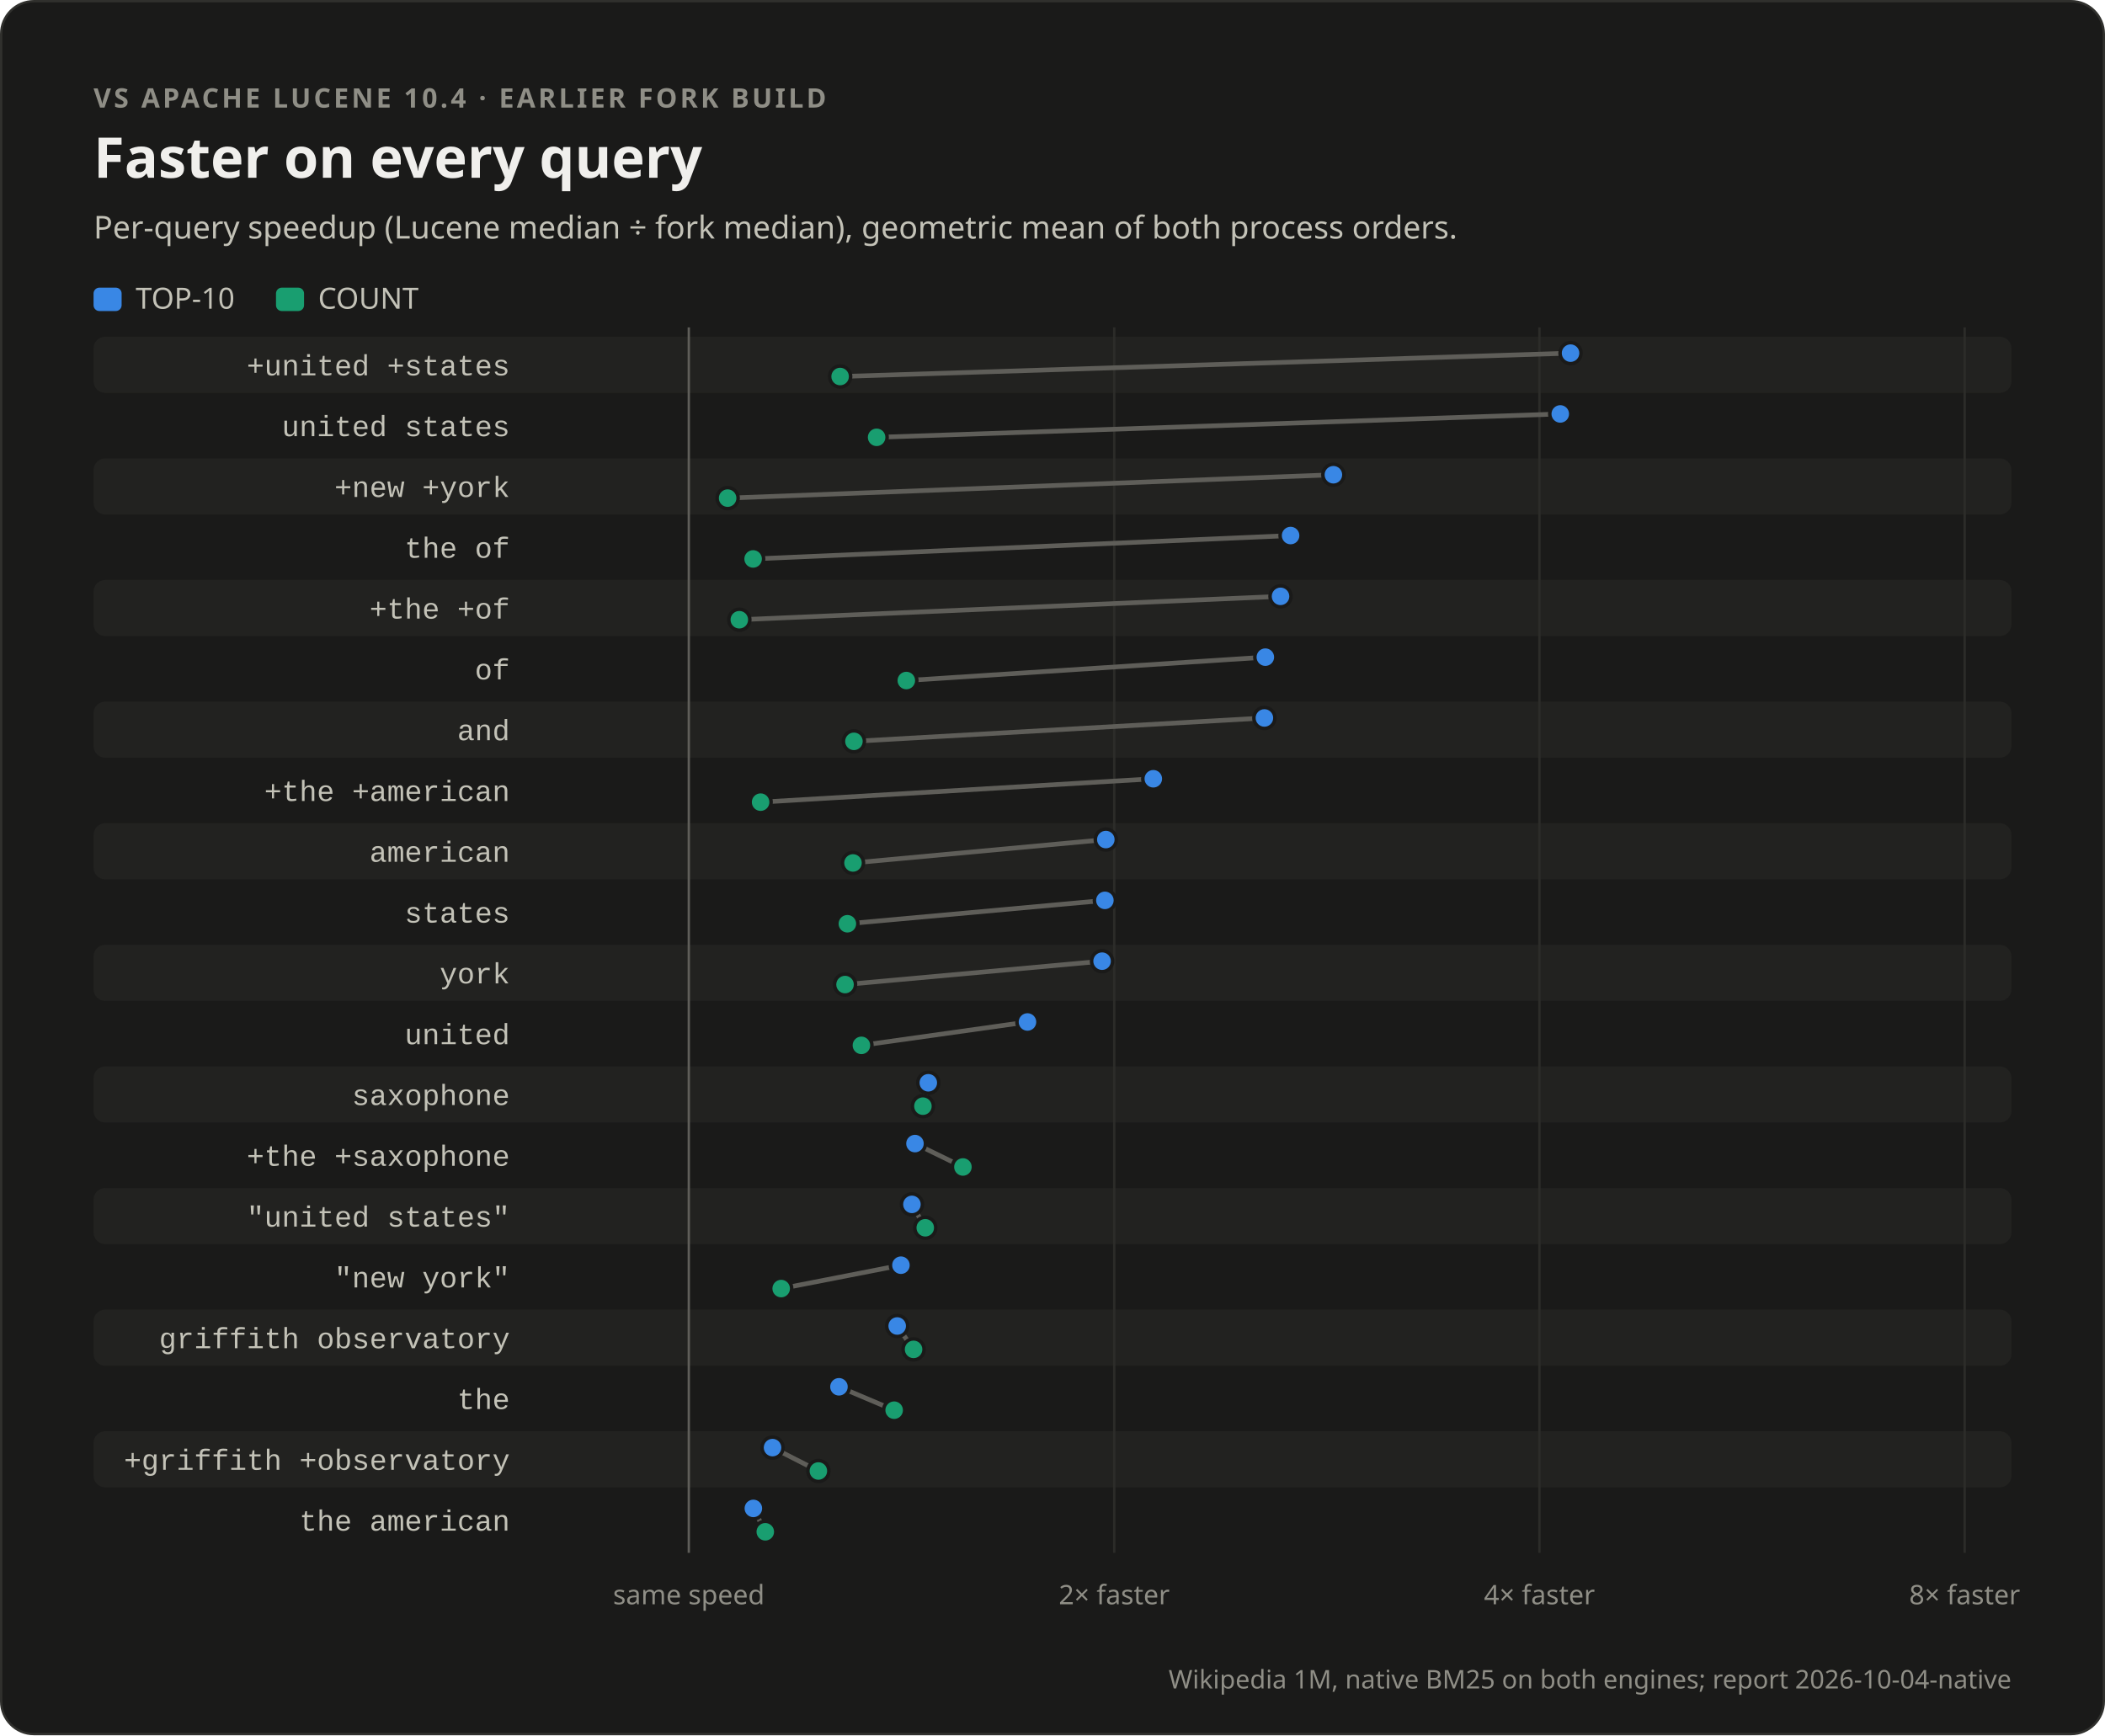
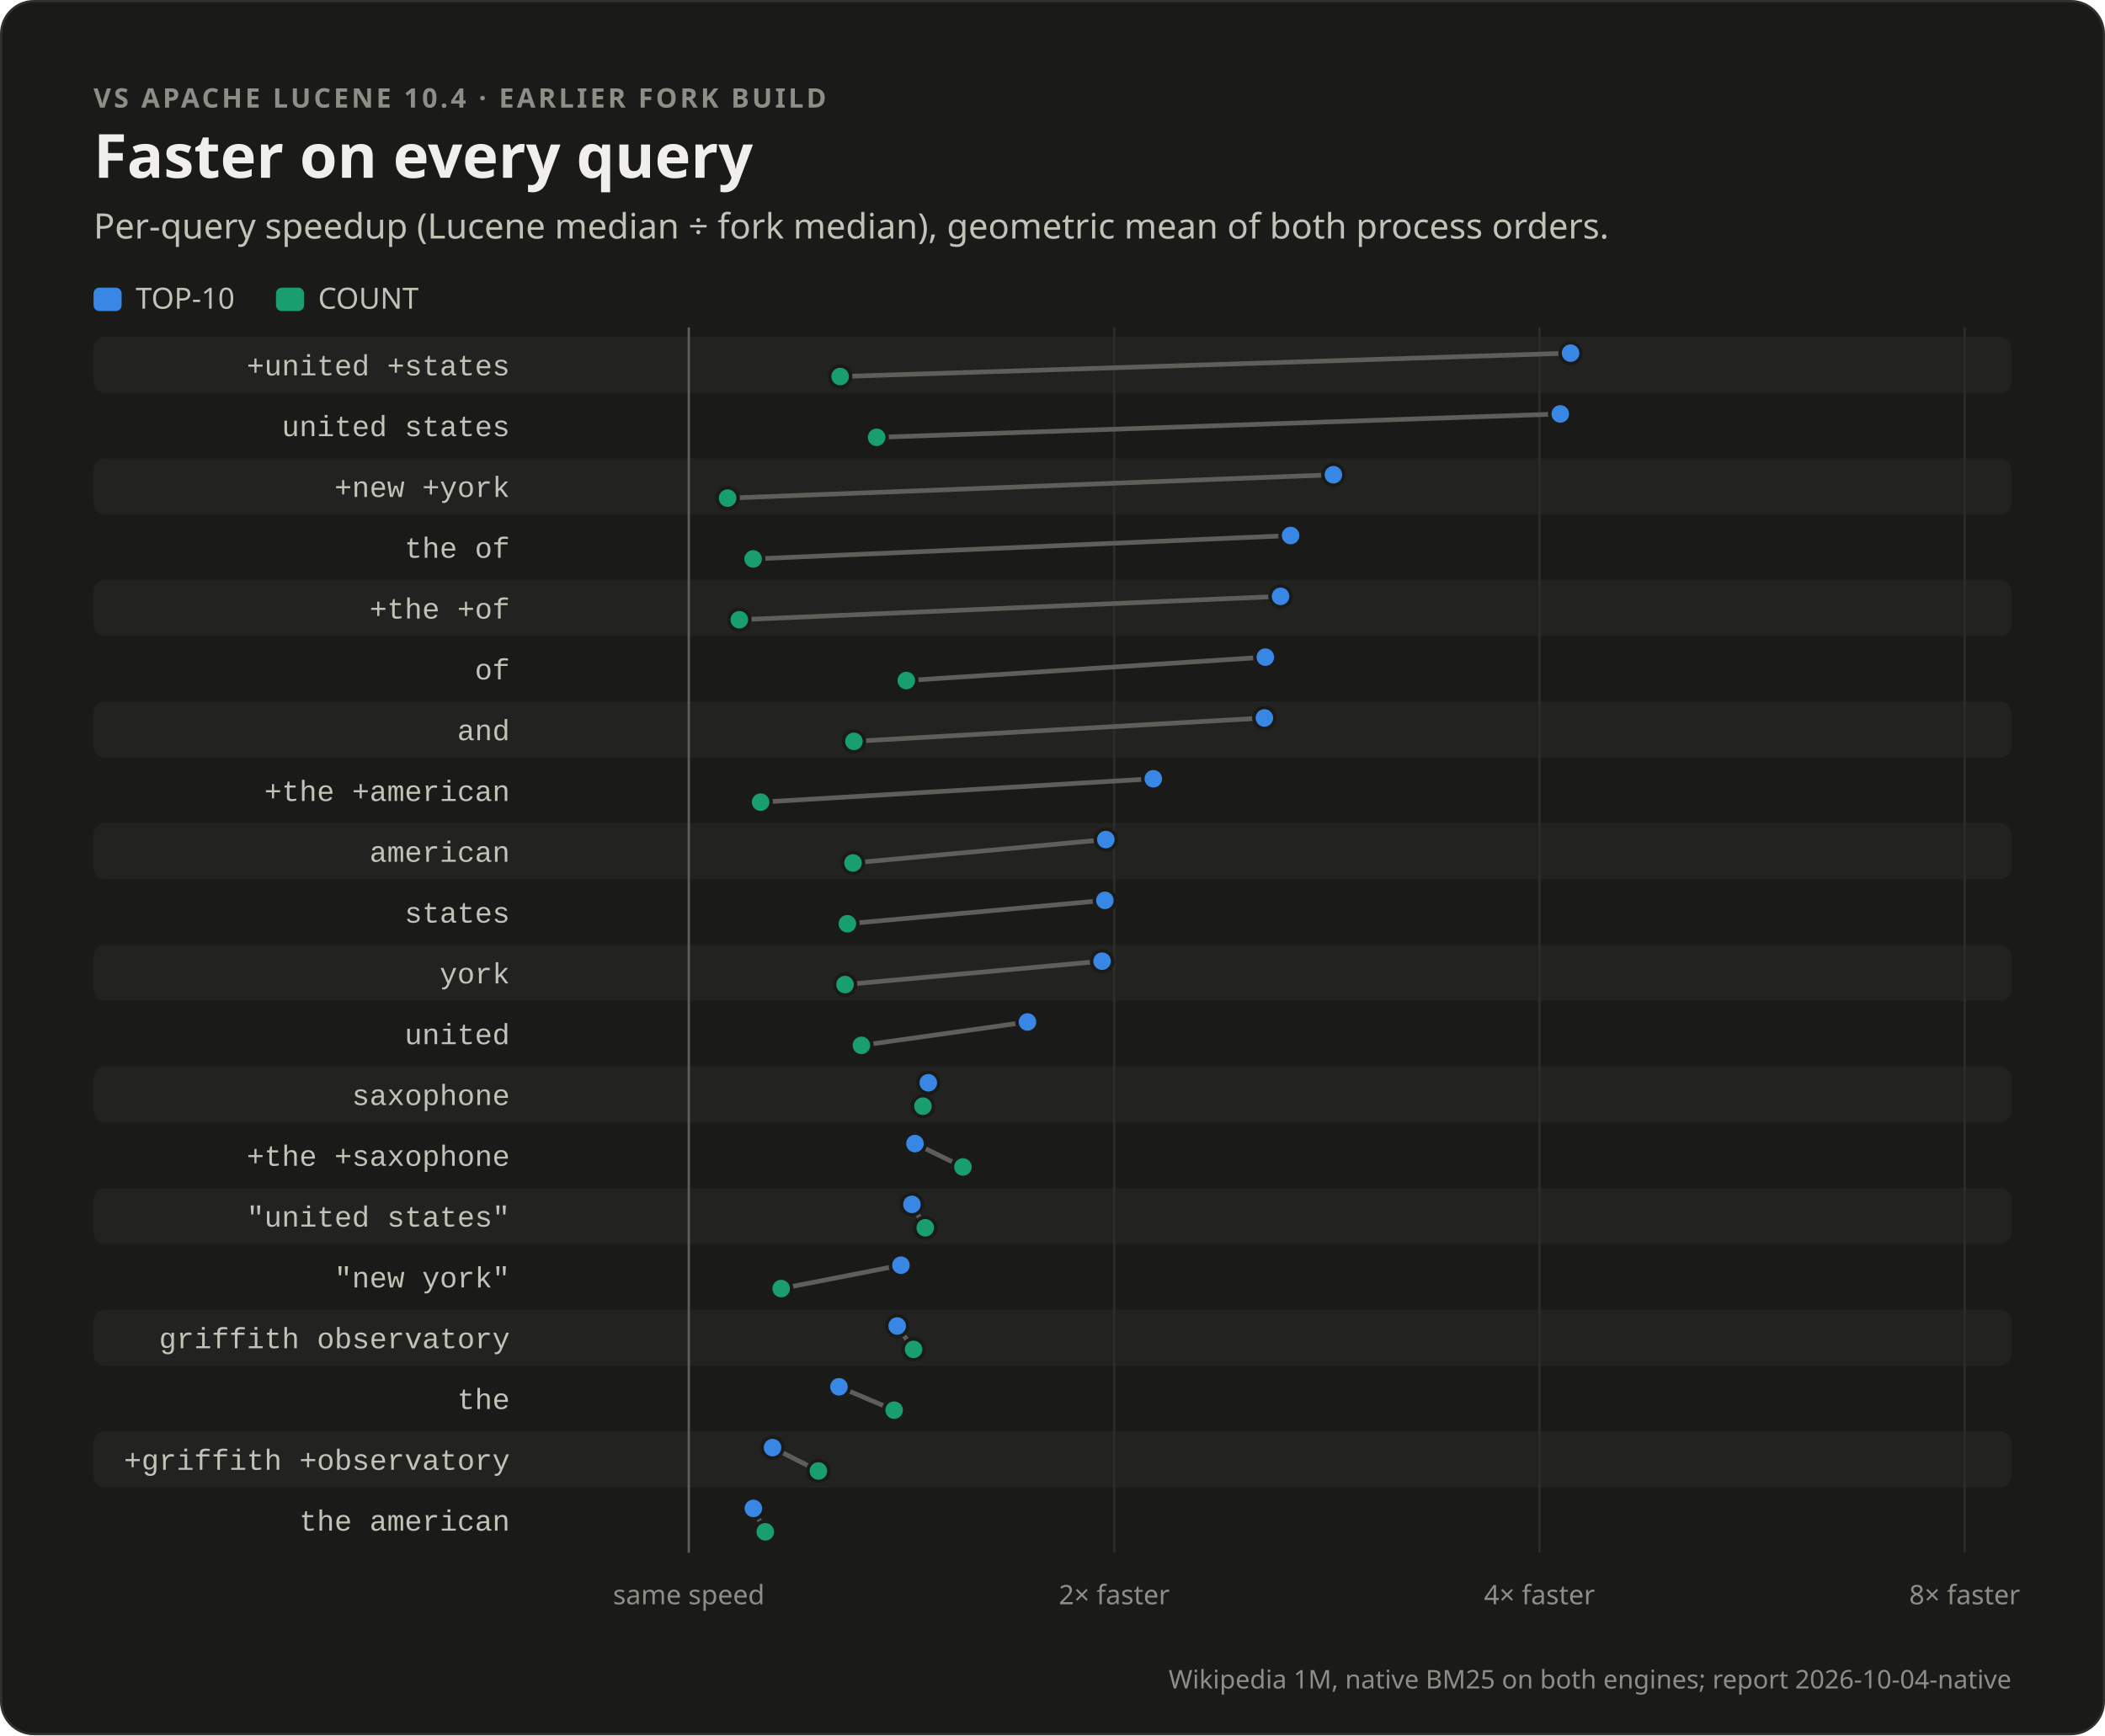
- <svg xmlns="http://www.w3.org/2000/svg" width="900" height="742" viewBox="0 0 900 742" role="img">
+ <svg xmlns="http://www.w3.org/2000/svg" width="900" height="742" viewBox="0 0 900 742" role="img" aria-labelledby="chart-title chart-description">
  <rect x="0.5" y="0.5" width="899" height="741" rx="14" fill="#1a1a19" stroke="#30302d" />
  <text x="40.0" y="46.0" font-size="11.5" font-weight="600" fill="#8f8e86" text-anchor="start" letter-spacing="1.2" font-family="-apple-system, BlinkMacSystemFont, 'Segoe UI', 'Noto Sans', Helvetica, Arial, sans-serif">VS APACHE LUCENE 10.4 · EARLIER FORK BUILD</text>
-   <text x="40.0" y="76.0" font-size="24" font-weight="700" fill="#f0efec" text-anchor="start" font-family="-apple-system, BlinkMacSystemFont, 'Segoe UI', 'Noto Sans', Helvetica, Arial, sans-serif">Faster on every query</text>
-   <text x="40.0" y="102.0" font-size="13.5" font-weight="400" fill="#c3c2b7" text-anchor="start" font-family="-apple-system, BlinkMacSystemFont, 'Segoe UI', 'Noto Sans', Helvetica, Arial, sans-serif">Per-query speedup (Lucene median ÷ fork median), geometric mean of both process orders.</text>
+   <text x="40.0" y="76.0" font-size="26" font-weight="700" fill="#f0efec" text-anchor="start" font-family="-apple-system, BlinkMacSystemFont, 'Segoe UI', 'Noto Sans', Helvetica, Arial, sans-serif">Faster on every query</text>
+   <text x="40.0" y="102.0" font-size="15" font-weight="400" fill="#c3c2b7" text-anchor="start" font-family="-apple-system, BlinkMacSystemFont, 'Segoe UI', 'Noto Sans', Helvetica, Arial, sans-serif">Per-query speedup (Lucene median ÷ fork median), geometric mean of both process orders.</text>
  <rect x="40" y="123" width="12" height="10" rx="2.5" fill="#3987e5" />
  <text x="58.0" y="132.0" font-size="12.5" font-weight="400" fill="#c3c2b7" text-anchor="start" font-family="-apple-system, BlinkMacSystemFont, 'Segoe UI', 'Noto Sans', Helvetica, Arial, sans-serif">TOP-10</text>
  <rect x="118.0" y="123" width="12" height="10" rx="2.5" fill="#199e70" />
  <text x="136.0" y="132.0" font-size="12.5" font-weight="400" fill="#c3c2b7" text-anchor="start" font-family="-apple-system, BlinkMacSystemFont, 'Segoe UI', 'Noto Sans', Helvetica, Arial, sans-serif">COUNT</text>
  <rect x="40" y="144" width="820" height="24" rx="5" fill="#222220" />
  <rect x="40" y="196" width="820" height="24" rx="5" fill="#222220" />
  <rect x="40" y="248" width="820" height="24" rx="5" fill="#222220" />
  <rect x="40" y="300" width="820" height="24" rx="5" fill="#222220" />
  <rect x="40" y="352" width="820" height="24" rx="5" fill="#222220" />
  <rect x="40" y="404" width="820" height="24" rx="5" fill="#222220" />
  <rect x="40" y="456" width="820" height="24" rx="5" fill="#222220" />
  <rect x="40" y="508" width="820" height="24" rx="5" fill="#222220" />
  <rect x="40" y="560" width="820" height="24" rx="5" fill="#222220" />
  <rect x="40" y="612" width="820" height="24" rx="5" fill="#222220" />
  <line x1="294.5" y1="140" x2="294.5" y2="664" stroke="#5f5e59" stroke-width="1" />
  <text x="294.5" y="686.0" font-size="11.5" font-weight="400" fill="#8f8e86" text-anchor="middle" font-family="-apple-system, BlinkMacSystemFont, 'Segoe UI', 'Noto Sans', Helvetica, Arial, sans-serif">same speed</text>
  <line x1="476.4" y1="140" x2="476.4" y2="664" stroke="#2c2c29" stroke-width="1" />
  <text x="476.4" y="686.0" font-size="11.5" font-weight="400" fill="#8f8e86" text-anchor="middle" font-family="-apple-system, BlinkMacSystemFont, 'Segoe UI', 'Noto Sans', Helvetica, Arial, sans-serif">2× faster</text>
  <line x1="658.2" y1="140" x2="658.2" y2="664" stroke="#2c2c29" stroke-width="1" />
  <text x="658.2" y="686.0" font-size="11.5" font-weight="400" fill="#8f8e86" text-anchor="middle" font-family="-apple-system, BlinkMacSystemFont, 'Segoe UI', 'Noto Sans', Helvetica, Arial, sans-serif">4× faster</text>
  <line x1="840.0" y1="140" x2="840.0" y2="664" stroke="#2c2c29" stroke-width="1" />
  <text x="840.0" y="686.0" font-size="11.5" font-weight="400" fill="#8f8e86" text-anchor="middle" font-family="-apple-system, BlinkMacSystemFont, 'Segoe UI', 'Noto Sans', Helvetica, Arial, sans-serif">8× faster</text>
  <text x="218.0" y="160.5" font-size="12.5" font-weight="400" fill="#c3c2b7" text-anchor="end" font-family="ui-monospace, SFMono-Regular, 'SF Mono', Menlo, Consolas, 'Liberation Mono', monospace">+united +states</text>
  <line x1="671.5" y1="151" x2="359.2" y2="161" stroke="#5f5e59" stroke-width="2" stroke-linecap="round" />
  <circle cx="671.5" cy="151" r="4.5" fill="#3987e5" stroke="#1a1a19" stroke-width="1.5" />
  <circle cx="359.2" cy="161" r="4.5" fill="#199e70" stroke="#1a1a19" stroke-width="1.5" />
  <text x="218.0" y="186.5" font-size="12.5" font-weight="400" fill="#c3c2b7" text-anchor="end" font-family="ui-monospace, SFMono-Regular, 'SF Mono', Menlo, Consolas, 'Liberation Mono', monospace">united states</text>
  <line x1="667.1" y1="177" x2="374.8" y2="187" stroke="#5f5e59" stroke-width="2" stroke-linecap="round" />
  <circle cx="667.1" cy="177" r="4.5" fill="#3987e5" stroke="#1a1a19" stroke-width="1.5" />
  <circle cx="374.8" cy="187" r="4.5" fill="#199e70" stroke="#1a1a19" stroke-width="1.5" />
  <text x="218.0" y="212.5" font-size="12.5" font-weight="400" fill="#c3c2b7" text-anchor="end" font-family="ui-monospace, SFMono-Regular, 'SF Mono', Menlo, Consolas, 'Liberation Mono', monospace">+new +york</text>
  <line x1="570.1" y1="203" x2="311.1" y2="213" stroke="#5f5e59" stroke-width="2" stroke-linecap="round" />
  <circle cx="570.1" cy="203" r="4.5" fill="#3987e5" stroke="#1a1a19" stroke-width="1.5" />
  <circle cx="311.1" cy="213" r="4.5" fill="#199e70" stroke="#1a1a19" stroke-width="1.5" />
  <text x="218.0" y="238.5" font-size="12.5" font-weight="400" fill="#c3c2b7" text-anchor="end" font-family="ui-monospace, SFMono-Regular, 'SF Mono', Menlo, Consolas, 'Liberation Mono', monospace">the of</text>
  <line x1="551.8" y1="229" x2="322.0" y2="239" stroke="#5f5e59" stroke-width="2" stroke-linecap="round" />
  <circle cx="551.8" cy="229" r="4.5" fill="#3987e5" stroke="#1a1a19" stroke-width="1.5" />
  <circle cx="322.0" cy="239" r="4.5" fill="#199e70" stroke="#1a1a19" stroke-width="1.5" />
  <text x="218.0" y="264.5" font-size="12.5" font-weight="400" fill="#c3c2b7" text-anchor="end" font-family="ui-monospace, SFMono-Regular, 'SF Mono', Menlo, Consolas, 'Liberation Mono', monospace">+the +of</text>
  <line x1="547.5" y1="255" x2="316.1" y2="265" stroke="#5f5e59" stroke-width="2" stroke-linecap="round" />
  <circle cx="547.5" cy="255" r="4.5" fill="#3987e5" stroke="#1a1a19" stroke-width="1.5" />
  <circle cx="316.1" cy="265" r="4.5" fill="#199e70" stroke="#1a1a19" stroke-width="1.5" />
  <text x="218.0" y="290.5" font-size="12.5" font-weight="400" fill="#c3c2b7" text-anchor="end" font-family="ui-monospace, SFMono-Regular, 'SF Mono', Menlo, Consolas, 'Liberation Mono', monospace">of</text>
  <line x1="541.0" y1="281" x2="387.5" y2="291" stroke="#5f5e59" stroke-width="2" stroke-linecap="round" />
  <circle cx="541.0" cy="281" r="4.5" fill="#3987e5" stroke="#1a1a19" stroke-width="1.5" />
  <circle cx="387.5" cy="291" r="4.5" fill="#199e70" stroke="#1a1a19" stroke-width="1.5" />
  <text x="218.0" y="316.5" font-size="12.5" font-weight="400" fill="#c3c2b7" text-anchor="end" font-family="ui-monospace, SFMono-Regular, 'SF Mono', Menlo, Consolas, 'Liberation Mono', monospace">and</text>
  <line x1="540.6" y1="307" x2="365.1" y2="317" stroke="#5f5e59" stroke-width="2" stroke-linecap="round" />
  <circle cx="540.6" cy="307" r="4.5" fill="#3987e5" stroke="#1a1a19" stroke-width="1.5" />
  <circle cx="365.1" cy="317" r="4.5" fill="#199e70" stroke="#1a1a19" stroke-width="1.5" />
  <text x="218.0" y="342.5" font-size="12.5" font-weight="400" fill="#c3c2b7" text-anchor="end" font-family="ui-monospace, SFMono-Regular, 'SF Mono', Menlo, Consolas, 'Liberation Mono', monospace">+the +american</text>
  <line x1="493.1" y1="333" x2="325.2" y2="343" stroke="#5f5e59" stroke-width="2" stroke-linecap="round" />
  <circle cx="493.1" cy="333" r="4.5" fill="#3987e5" stroke="#1a1a19" stroke-width="1.5" />
  <circle cx="325.2" cy="343" r="4.5" fill="#199e70" stroke="#1a1a19" stroke-width="1.5" />
  <text x="218.0" y="368.5" font-size="12.5" font-weight="400" fill="#c3c2b7" text-anchor="end" font-family="ui-monospace, SFMono-Regular, 'SF Mono', Menlo, Consolas, 'Liberation Mono', monospace">american</text>
  <line x1="472.8" y1="359" x2="364.7" y2="369" stroke="#5f5e59" stroke-width="2" stroke-linecap="round" />
  <circle cx="472.8" cy="359" r="4.5" fill="#3987e5" stroke="#1a1a19" stroke-width="1.5" />
  <circle cx="364.7" cy="369" r="4.5" fill="#199e70" stroke="#1a1a19" stroke-width="1.5" />
  <text x="218.0" y="394.5" font-size="12.5" font-weight="400" fill="#c3c2b7" text-anchor="end" font-family="ui-monospace, SFMono-Regular, 'SF Mono', Menlo, Consolas, 'Liberation Mono', monospace">states</text>
  <line x1="472.4" y1="385" x2="362.3" y2="395" stroke="#5f5e59" stroke-width="2" stroke-linecap="round" />
  <circle cx="472.4" cy="385" r="4.5" fill="#3987e5" stroke="#1a1a19" stroke-width="1.5" />
  <circle cx="362.3" cy="395" r="4.5" fill="#199e70" stroke="#1a1a19" stroke-width="1.5" />
  <text x="218.0" y="420.5" font-size="12.5" font-weight="400" fill="#c3c2b7" text-anchor="end" font-family="ui-monospace, SFMono-Regular, 'SF Mono', Menlo, Consolas, 'Liberation Mono', monospace">york</text>
  <line x1="471.2" y1="411" x2="361.3" y2="421" stroke="#5f5e59" stroke-width="2" stroke-linecap="round" />
  <circle cx="471.2" cy="411" r="4.5" fill="#3987e5" stroke="#1a1a19" stroke-width="1.5" />
  <circle cx="361.3" cy="421" r="4.5" fill="#199e70" stroke="#1a1a19" stroke-width="1.5" />
  <text x="218.0" y="446.5" font-size="12.5" font-weight="400" fill="#c3c2b7" text-anchor="end" font-family="ui-monospace, SFMono-Regular, 'SF Mono', Menlo, Consolas, 'Liberation Mono', monospace">united</text>
  <line x1="439.3" y1="437" x2="368.3" y2="447" stroke="#5f5e59" stroke-width="2" stroke-linecap="round" />
  <circle cx="439.3" cy="437" r="4.5" fill="#3987e5" stroke="#1a1a19" stroke-width="1.5" />
  <circle cx="368.3" cy="447" r="4.5" fill="#199e70" stroke="#1a1a19" stroke-width="1.5" />
  <text x="218.0" y="472.5" font-size="12.5" font-weight="400" fill="#c3c2b7" text-anchor="end" font-family="ui-monospace, SFMono-Regular, 'SF Mono', Menlo, Consolas, 'Liberation Mono', monospace">saxophone</text>
  <line x1="396.9" y1="463" x2="394.6" y2="473" stroke="#5f5e59" stroke-width="2" stroke-linecap="round" />
  <circle cx="396.9" cy="463" r="4.5" fill="#3987e5" stroke="#1a1a19" stroke-width="1.5" />
  <circle cx="394.6" cy="473" r="4.5" fill="#199e70" stroke="#1a1a19" stroke-width="1.5" />
  <text x="218.0" y="498.5" font-size="12.5" font-weight="400" fill="#c3c2b7" text-anchor="end" font-family="ui-monospace, SFMono-Regular, 'SF Mono', Menlo, Consolas, 'Liberation Mono', monospace">+the +saxophone</text>
  <line x1="391.2" y1="489" x2="411.7" y2="499" stroke="#5f5e59" stroke-width="2" stroke-linecap="round" />
  <circle cx="391.2" cy="489" r="4.5" fill="#3987e5" stroke="#1a1a19" stroke-width="1.5" />
  <circle cx="411.7" cy="499" r="4.5" fill="#199e70" stroke="#1a1a19" stroke-width="1.5" />
  <text x="218.0" y="524.5" font-size="12.5" font-weight="400" fill="#c3c2b7" text-anchor="end" font-family="ui-monospace, SFMono-Regular, 'SF Mono', Menlo, Consolas, 'Liberation Mono', monospace">"united states"</text>
  <line x1="389.9" y1="515" x2="395.6" y2="525" stroke="#5f5e59" stroke-width="2" stroke-linecap="round" />
  <circle cx="389.9" cy="515" r="4.5" fill="#3987e5" stroke="#1a1a19" stroke-width="1.5" />
  <circle cx="395.6" cy="525" r="4.5" fill="#199e70" stroke="#1a1a19" stroke-width="1.5" />
  <text x="218.0" y="550.5" font-size="12.5" font-weight="400" fill="#c3c2b7" text-anchor="end" font-family="ui-monospace, SFMono-Regular, 'SF Mono', Menlo, Consolas, 'Liberation Mono', monospace">"new york"</text>
  <line x1="385.2" y1="541" x2="334.0" y2="551" stroke="#5f5e59" stroke-width="2" stroke-linecap="round" />
  <circle cx="385.2" cy="541" r="4.5" fill="#3987e5" stroke="#1a1a19" stroke-width="1.5" />
  <circle cx="334.0" cy="551" r="4.5" fill="#199e70" stroke="#1a1a19" stroke-width="1.5" />
  <text x="218.0" y="576.5" font-size="12.5" font-weight="400" fill="#c3c2b7" text-anchor="end" font-family="ui-monospace, SFMono-Regular, 'SF Mono', Menlo, Consolas, 'Liberation Mono', monospace">griffith observatory</text>
  <line x1="383.6" y1="567" x2="390.6" y2="577" stroke="#5f5e59" stroke-width="2" stroke-linecap="round" />
  <circle cx="383.6" cy="567" r="4.5" fill="#3987e5" stroke="#1a1a19" stroke-width="1.5" />
  <circle cx="390.6" cy="577" r="4.5" fill="#199e70" stroke="#1a1a19" stroke-width="1.5" />
  <text x="218.0" y="602.5" font-size="12.5" font-weight="400" fill="#c3c2b7" text-anchor="end" font-family="ui-monospace, SFMono-Regular, 'SF Mono', Menlo, Consolas, 'Liberation Mono', monospace">the</text>
  <line x1="358.7" y1="593" x2="382.3" y2="603" stroke="#5f5e59" stroke-width="2" stroke-linecap="round" />
  <circle cx="358.7" cy="593" r="4.5" fill="#3987e5" stroke="#1a1a19" stroke-width="1.5" />
  <circle cx="382.3" cy="603" r="4.5" fill="#199e70" stroke="#1a1a19" stroke-width="1.5" />
  <text x="218.0" y="628.5" font-size="12.5" font-weight="400" fill="#c3c2b7" text-anchor="end" font-family="ui-monospace, SFMono-Regular, 'SF Mono', Menlo, Consolas, 'Liberation Mono', monospace">+griffith +observatory</text>
  <line x1="330.3" y1="619" x2="349.9" y2="629" stroke="#5f5e59" stroke-width="2" stroke-linecap="round" />
  <circle cx="330.3" cy="619" r="4.5" fill="#3987e5" stroke="#1a1a19" stroke-width="1.5" />
  <circle cx="349.9" cy="629" r="4.5" fill="#199e70" stroke="#1a1a19" stroke-width="1.5" />
  <text x="218.0" y="654.5" font-size="12.5" font-weight="400" fill="#c3c2b7" text-anchor="end" font-family="ui-monospace, SFMono-Regular, 'SF Mono', Menlo, Consolas, 'Liberation Mono', monospace">the american</text>
  <line x1="322.1" y1="645" x2="327.2" y2="655" stroke="#5f5e59" stroke-width="2" stroke-linecap="round" />
  <circle cx="322.1" cy="645" r="4.5" fill="#3987e5" stroke="#1a1a19" stroke-width="1.5" />
  <circle cx="327.2" cy="655" r="4.5" fill="#199e70" stroke="#1a1a19" stroke-width="1.5" />
  <text x="860.0" y="722.0" font-size="11" font-weight="400" fill="#8f8e86" text-anchor="end" font-family="-apple-system, BlinkMacSystemFont, 'Segoe UI', 'Noto Sans', Helvetica, Arial, sans-serif">Wikipedia 1M, native BM25 on both engines; report 2026-10-04-native</text>
</svg>
